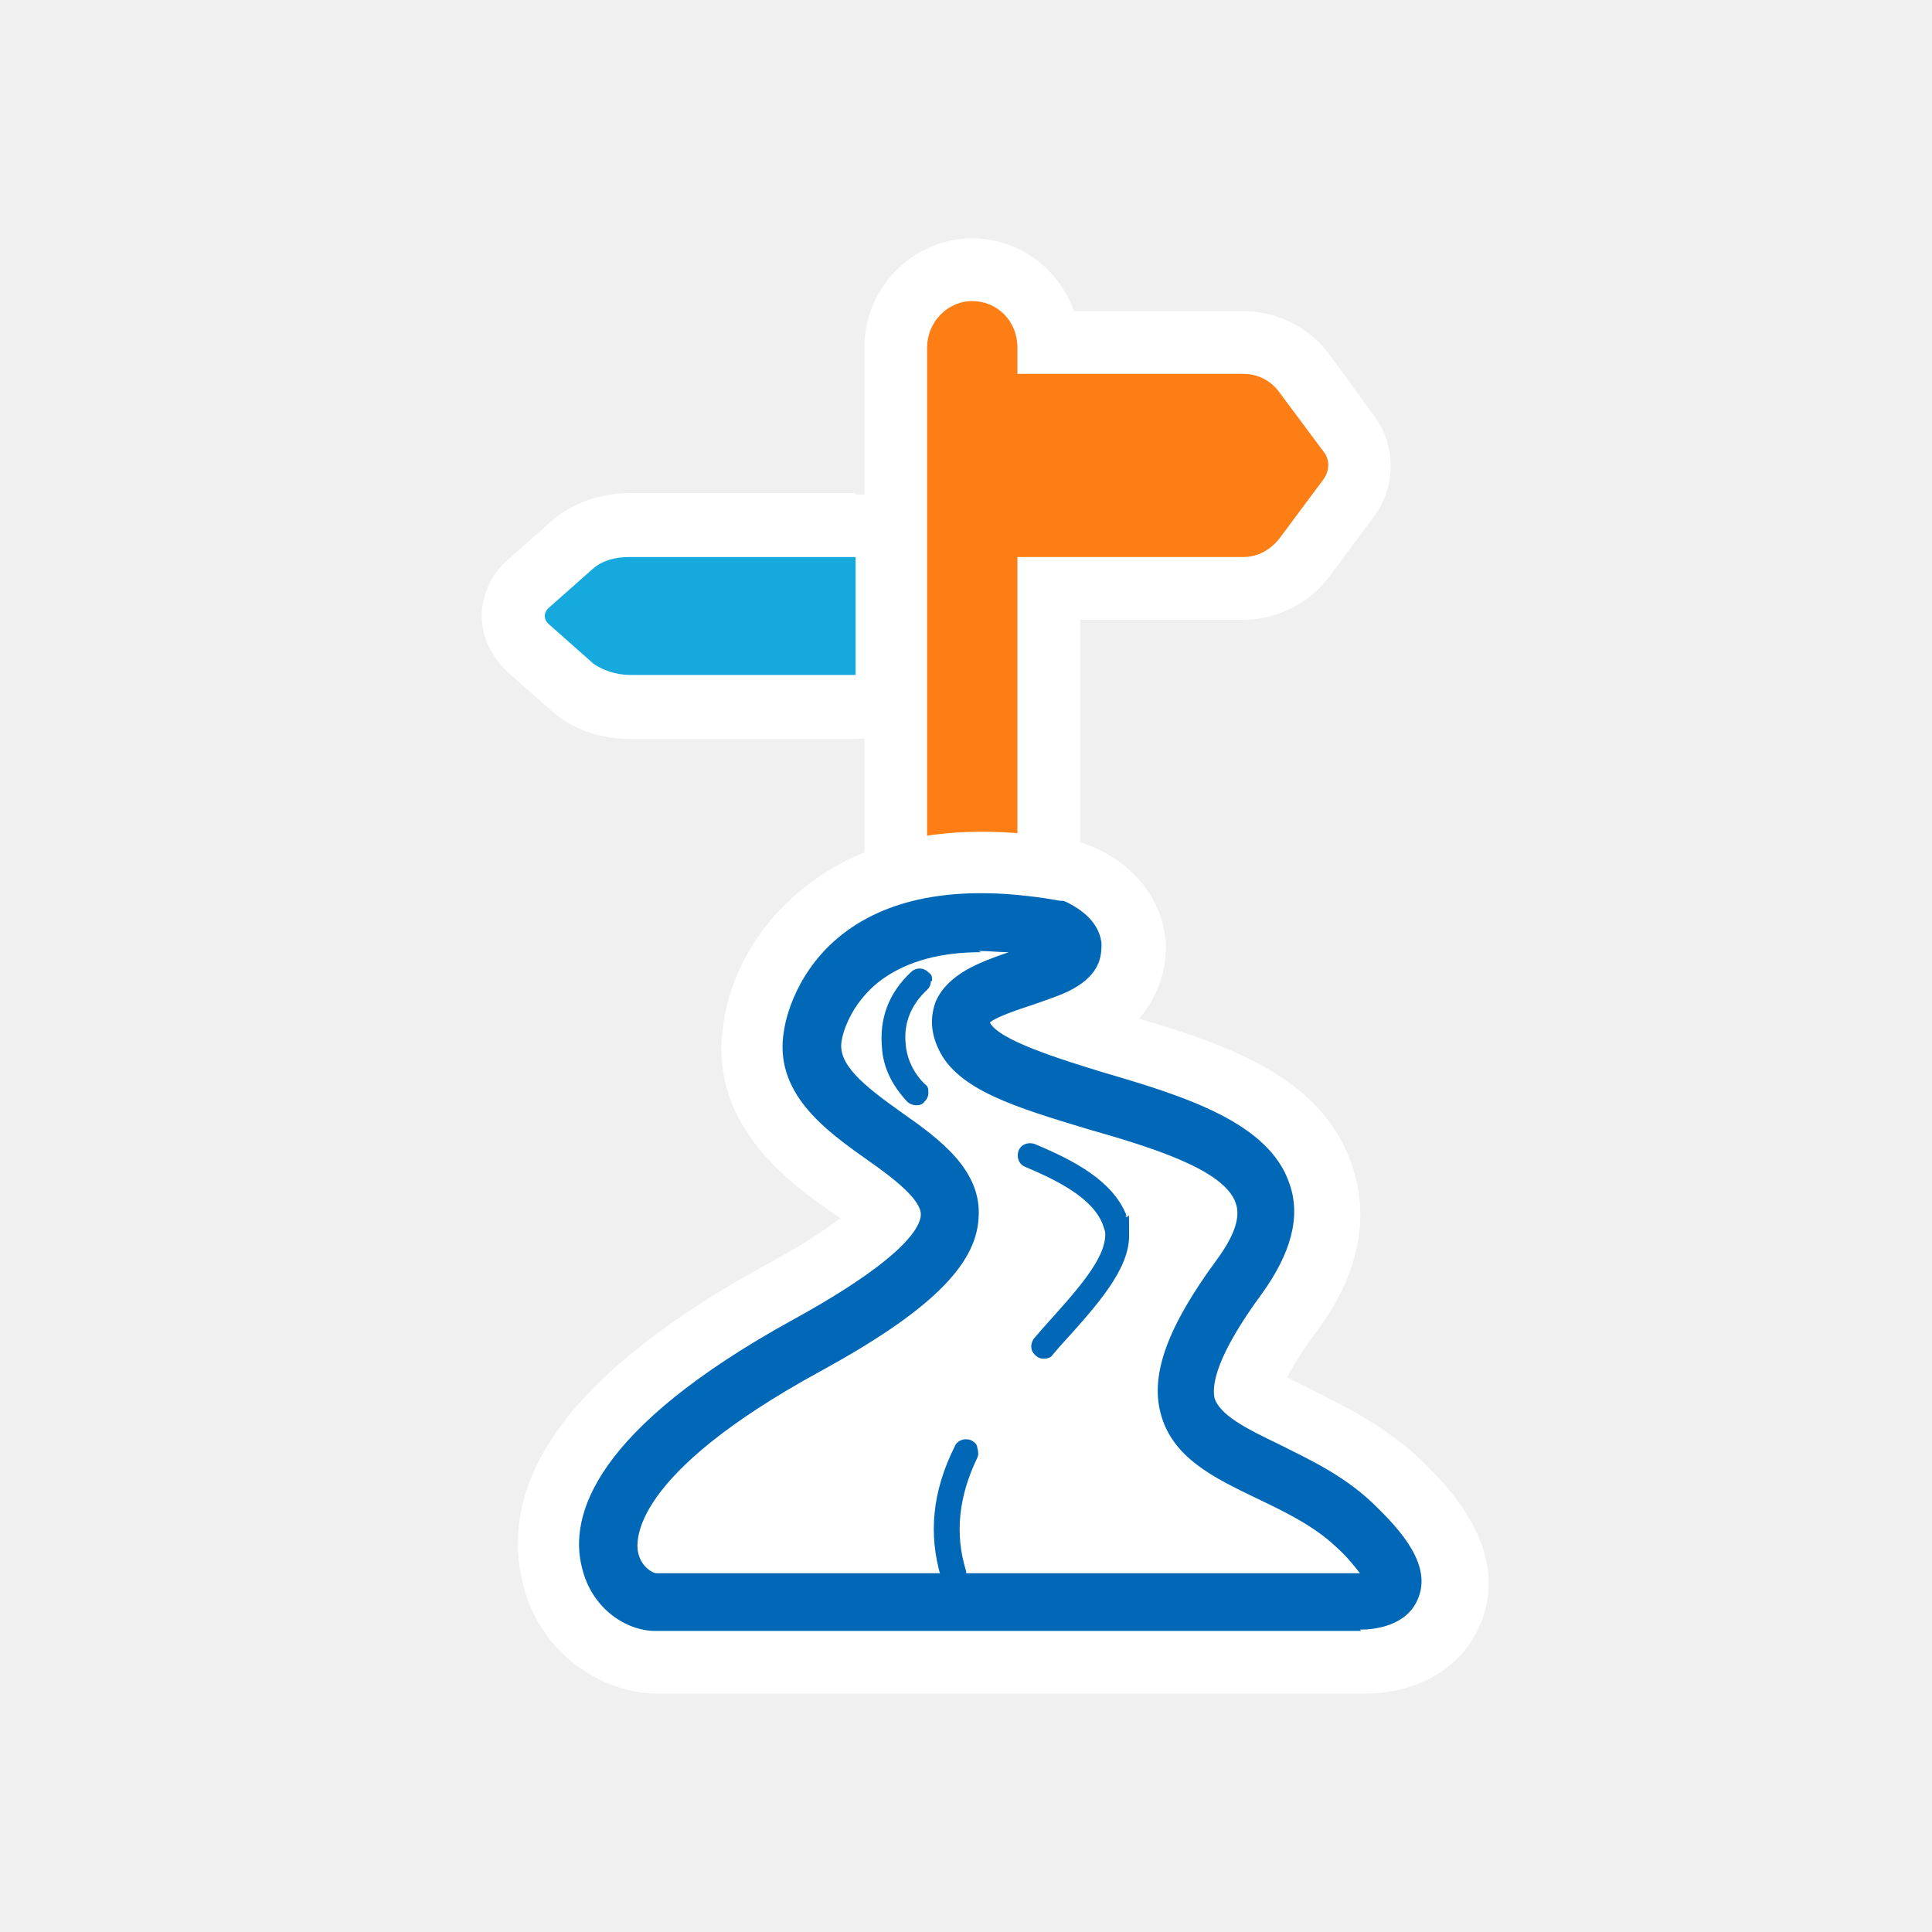
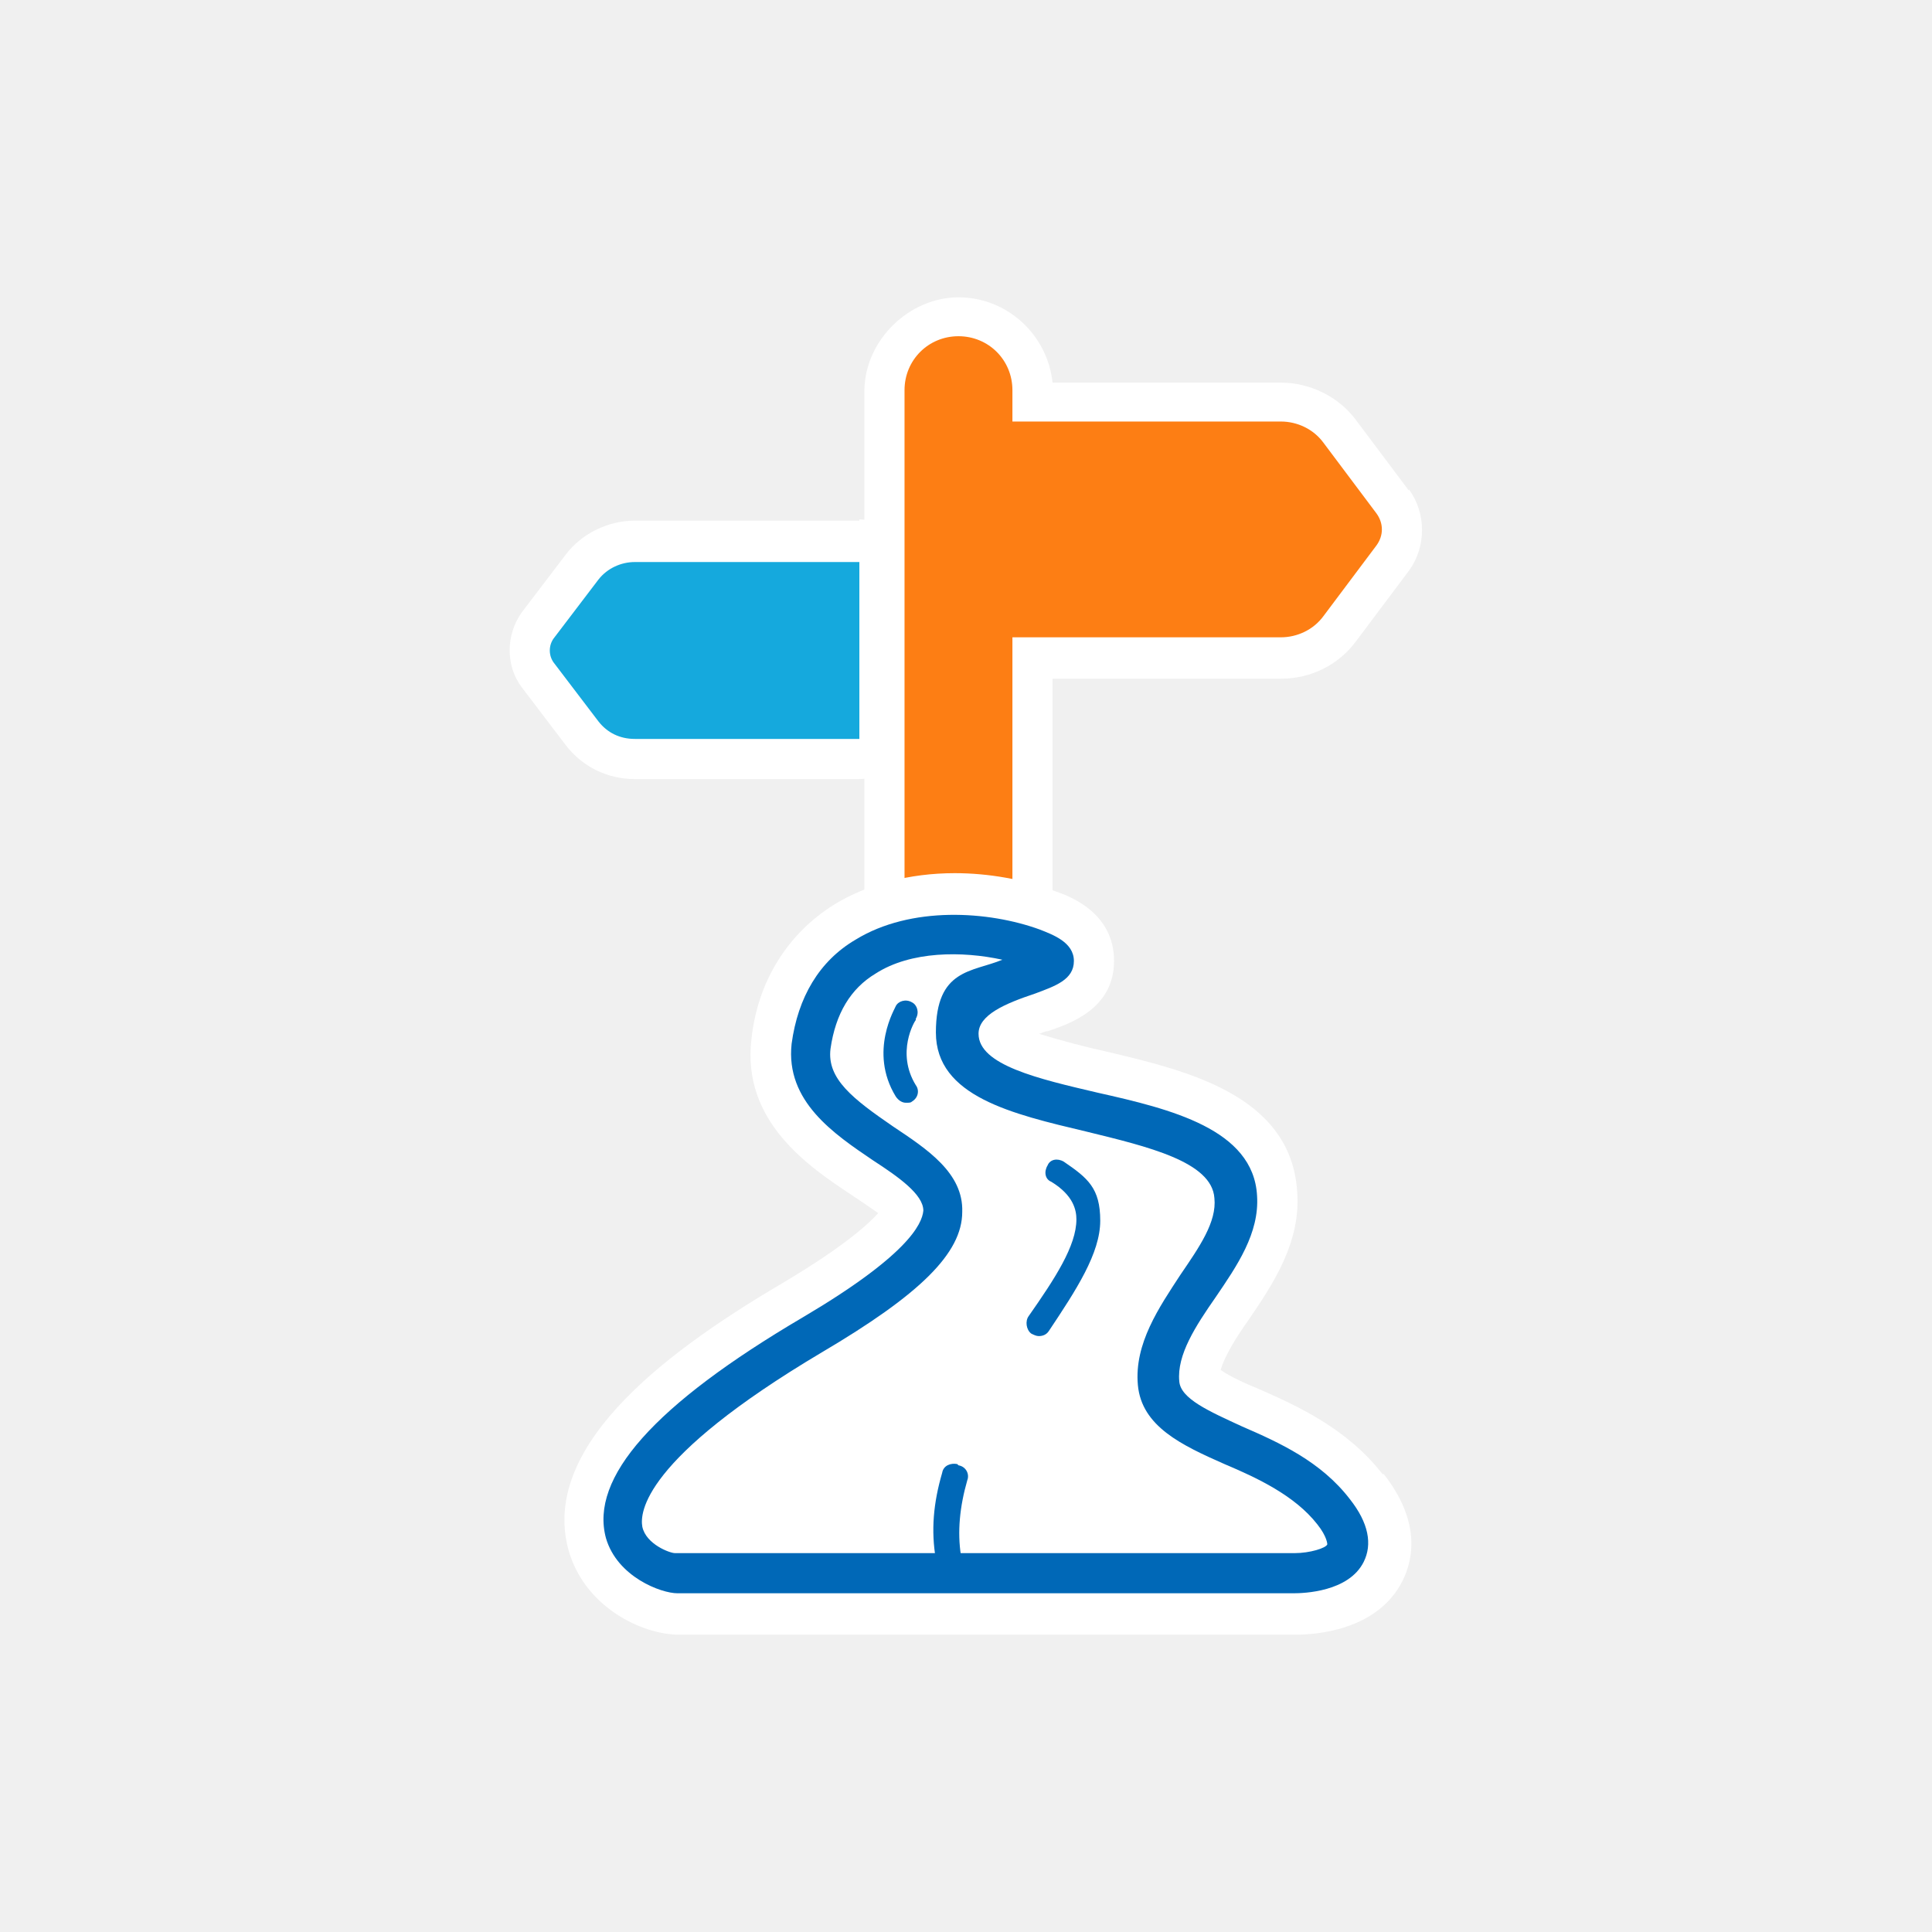
- <svg xmlns="http://www.w3.org/2000/svg" id="_圖層_1" data-name="圖層_1" version="1.1" viewBox="0 0 154 154">
+ <svg xmlns="http://www.w3.org/2000/svg" id="_x34_-縮小0.65" version="1.1" viewBox="0 0 154 154">
  <defs>
    <style>
      .st0 {
        fill: #fd7e14;
      }

      .st1 {
        fill: #fff;
      }

      .st2 {
        fill: #15a9dd;
      }

      .st3 {
        fill: #0068b7;
      }
    </style>
  </defs>
-   <g id="_未來進路" data-name="未來進路">
+   <path class="st1" d="M112.3,39.1l-4.2-5.6c-1.4-1.9-3.7-3-6-3h-18.2c-.4-3.8-3.6-6.8-7.5-6.8s-7.5,3.4-7.5,7.5v44.3c0,1.8,1.5,3.2,3.2,3.2h8.6c1.8,0,3.2-1.5,3.2-3.2v-21.4h18.2c2.4,0,4.6-1.1,6-3l4.2-5.6c1.4-1.9,1.4-4.6,0-6.5Z" />
+   <path class="st0" d="M72.1,72.3v3.2h8.6v-24.7h21.4c1.3,0,2.6-.6,3.4-1.7l4.2-5.6c.6-.8.6-1.8,0-2.6l-4.2-5.6c-.8-1.1-2.1-1.7-3.4-1.7h-21.4v-2.5c0-2.4-1.9-4.3-4.3-4.3s-4.3,1.9-4.3,4.3v41.1Z" />
+   <g>
+     <path class="st1" d="M110.2,117.5c-2.8-3.6-6.7-5.4-9.9-6.8-1-.4-2.3-1-3-1.5.3-1.1,1.3-2.7,2.3-4.1,1.9-2.8,4.1-6.1,3.8-10.1-.5-7.8-9-9.7-15.3-11.2-1.4-.3-3.7-.9-5.3-1.4.2,0,.4-.2.7-.2,1.8-.6,5.3-1.8,5.3-5.6,0-3.9-3.6-5.2-4.8-5.6-2.4-.9-5.2-1.4-7.9-1.4h0c-3.6,0-7,.9-9.6,2.5-3.7,2.3-6.1,6.1-6.6,10.7-.8,6.6,4.6,10.2,7.9,12.4.6.4,1.5,1,2.2,1.5-.8.9-2.8,2.7-7.5,5.5-8.5,5-19.5,12.7-17.2,21.3,1.3,4.7,6,6.8,8.8,6.8h49.2c1.5,0,6.5-.3,8.5-4.3.9-1.8,1.4-4.8-1.5-8.5Z" />
+     <path class="st3" d="M103.2,127h-49.2c-1.3,0-4.8-1.3-5.7-4.4-1.3-4.8,3.8-10.6,15.7-17.6,8.3-4.9,9.5-7.4,9.6-8.5,0-1.3-2-2.7-4-4-3.1-2.1-7-4.7-6.5-9.3.5-3.7,2.2-6.6,5.1-8.3,4.4-2.7,10.6-2.3,14.7-.8,1,.4,2.7,1,2.7,2.5,0,1.5-1.5,2-3.1,2.6-2.4.8-4.5,1.7-4.5,3.2,0,2.5,4.8,3.6,9.5,4.7,5.8,1.3,12.4,2.9,12.7,8.2.2,3-1.6,5.6-3.3,8.1-1.6,2.3-3.1,4.6-2.9,6.7.1,1.4,2.4,2.4,5,3.6,3,1.3,6.3,2.8,8.6,5.8,1.5,1.9,1.8,3.6,1.1,5-1.2,2.4-4.8,2.5-5.6,2.5ZM54,123.8h0,0ZM54,123.8h49.2c1.2,0,2.5-.4,2.6-.7,0,0,0-.6-.8-1.6-1.8-2.3-4.8-3.7-7.4-4.8-3.4-1.5-6.6-3-6.9-6.3-.3-3.3,1.7-6.2,3.4-8.8,1.5-2.2,2.9-4.2,2.7-6.1-.2-2.9-5.3-4.1-10.2-5.3-5.9-1.4-12-2.8-12-7.9s2.9-4.8,5.3-5.8c-3.2-.7-7.3-.7-10.1,1.1-2,1.2-3.2,3.2-3.6,6-.3,2.4,1.8,4,5,6.2,2.7,1.8,5.6,3.7,5.5,6.8,0,3.3-3.4,6.6-11.2,11.2-14.3,8.5-14.5,12.8-14.3,13.9.3,1.4,2.2,2.1,2.6,2.1Z" />
    <g>
-       <path class="st0" d="M73.9,74.8c-1.4,0-2.5-1.1-2.5-2.5V27.7c0-3.4,2.7-6.2,6.1-6.2s5.9,2.6,6.1,5.8h15.5c1.9,0,3.7.9,4.9,2.5l3.5,4.8c1.1,1.5,1.1,3.6,0,5.2l-3.5,4.8c-1.1,1.6-3,2.5-4.9,2.5h-15.5v25.4c0,1.4-1.1,2.5-2.5,2.5h-7.2Z" />
-       <path class="st1" d="M77.5,24c2,0,3.6,1.6,3.6,3.7v2.1h18c1.1,0,2.2.5,2.9,1.5l3.5,4.7c.5.6.5,1.5,0,2.2l-3.5,4.7c-.7.9-1.7,1.5-2.9,1.5h-18v27.9h-7.2V27.7c0-2,1.6-3.7,3.6-3.7M77.5,19c-4.7,0-8.6,3.9-8.6,8.7v44.6c0,2.8,2.2,5,5,5h7.2c2.8,0,5-2.2,5-5v-22.9h13c2.7,0,5.3-1.3,6.9-3.5l3.5-4.7c1.8-2.4,1.8-5.7,0-8.1l-3.5-4.8c-1.6-2.2-4.2-3.5-6.9-3.5h-13.5c-1.2-3.4-4.4-5.8-8.1-5.8h0Z" />
-     </g>
-     <g>
-       <path class="st2" d="M50.2,56.3c-1.7,0-3.4-.6-4.5-1.6l-3.5-3.1c-.8-.7-1.2-1.6-1.2-2.6s.4-1.9,1.2-2.6l3.5-3.1c1.1-1,2.8-1.6,4.5-1.6h18c1.4,0,2.5,1.1,2.5,2.5v9.5c0,1.4-1.1,2.5-2.5,2.5h-18Z" />
-       <path class="st1" d="M68.2,44.3v9.5h-18c-1.1,0-2.2-.4-2.9-.9l-3.5-3.1c-.5-.4-.5-1,0-1.4l3.5-3.1c.7-.6,1.7-.9,2.9-.9h18M68.2,39.3h-18c-2.3,0-4.6.8-6.2,2.2l-3.5,3.1c-1.3,1.1-2.1,2.8-2.1,4.5s.8,3.3,2.1,4.5l3.5,3.1c1.6,1.4,3.8,2.2,6.2,2.2h18c2.8,0,5-2.2,5-5v-9.5c0-2.8-2.2-5-5-5h0Z" />
-     </g>
-     <g>
-       <g>
-         <path class="st1" d="M108.5,132.5c-.3,0-.5,0-.7,0h-55.6c-3.2,0-7.1-2.4-8.2-6.9-1.9-7.4,4.2-15,18-22.6,6.1-3.4,8.1-5.3,8.7-6.2-.7-.7-2.1-1.7-3-2.3-3.5-2.5-8.8-6.3-7.7-12.9.1-.9,1.2-5.9,6-9.5,3.2-2.3,7.2-3.5,12-3.5s4.5.2,6.9.7c.3,0,.7.2,1,.3.9.4,3.9,2,4.3,5.4,0,1.1,0,3.7-3,5.7-.7.5-1.5.9-2.4,1.2,1.4.5,2.9.9,3.9,1.2,7.1,2.1,14.5,4.3,16.5,10.5,1.1,3.4.3,7.1-2.6,10.9-3,4-3.3,5.7-3.3,6.1.5.6,2.4,1.5,3.7,2.1,2.5,1.2,5.6,2.7,8.2,5.1,1.7,1.6,6.2,5.9,4.2,10.5-1.1,2.4-3.6,3.9-6.9,3.9Z" />
-         <path class="st1" d="M78.2,71.3c2,0,4.1.2,6.4.7.2,0,.3,0,.5.1.6.3,2.6,1.3,2.8,3.3,0,.8,0,2.2-1.9,3.4-.9.6-2.2,1-3.6,1.5-.9.3-2.8.9-3.4,1.4,0,0,0,0,0,0,.7,1.4,5.5,2.9,9.1,4,6.5,1.9,13.2,4,14.8,8.9.9,2.6.1,5.5-2.2,8.7-3.6,4.9-4,7.2-3.8,8.3.4,1.4,2.6,2.5,5.1,3.7,2.4,1.2,5.2,2.5,7.5,4.7,2.3,2.2,4.8,5,3.6,7.7-.9,2.1-3.4,2.4-4.6,2.4s-.5,0-.6,0h-55.7c-2.2,0-5-1.7-5.8-5-1.1-4.2,1-11.1,16.8-19.8,9.1-5,10.2-7.5,10.2-8.4,0-1.2-2.2-2.9-4.2-4.3-3.4-2.4-7.6-5.4-6.7-10.4.1-.7.9-4.9,5-7.9,2.7-2,6.3-3,10.5-3M108.9,126.3h0,0M78.2,66.3h0c-5.3,0-9.9,1.3-13.5,4-5.5,4-6.8,9.4-7,11.1-1.4,8.1,5.1,12.8,8.7,15.3.2.1.4.3.6.4-1.2.9-3.1,2.2-6.1,3.8-14.9,8.2-21.4,16.7-19.2,25.4,1.4,5.7,6.5,8.7,10.7,8.7h55.5c.3,0,.5,0,.8,0,4.3,0,7.7-2,9.2-5.3,2.8-6.3-2.9-11.6-4.7-13.4-2.9-2.7-6.2-4.3-8.8-5.6-.5-.3-1.2-.6-1.8-.9.4-.8,1.1-2,2.3-3.6,4.2-5.6,3.9-10.3,2.9-13.2-2.3-7.1-9.9-9.7-17-11.8,1.5-1.8,2.3-4,2.1-6.3-.3-3.2-2.5-6-5.8-7.4-.5-.2-1-.4-1.5-.5-2.6-.5-5.1-.7-7.4-.7h0Z" />
-       </g>
-       <path class="st3" d="M108.5,130c-.3,0-.5,0-.6,0h-55.7c-2.2,0-5-1.7-5.8-5-1.1-4.2,1-11.1,16.8-19.8,9.1-5,10.2-7.5,10.2-8.4,0-1.2-2.2-2.9-4.2-4.3-3.4-2.4-7.6-5.4-6.7-10.4.1-.7.9-4.9,5-7.9,4-2.9,9.7-3.7,17-2.4.2,0,.3,0,.5.1.6.3,2.6,1.3,2.8,3.3,0,.8,0,2.2-1.9,3.4-.9.6-2.2,1-3.6,1.5-.9.3-2.8.9-3.4,1.4,0,0,0,0,0,0,.7,1.4,5.5,2.9,9.1,4,6.5,1.9,13.2,4,14.8,8.9.9,2.6.1,5.5-2.2,8.7-3.6,4.9-4,7.2-3.8,8.3.4,1.4,2.6,2.5,5.1,3.7,2.4,1.2,5.2,2.5,7.5,4.7,2.3,2.2,4.8,5,3.6,7.7-.9,2.1-3.4,2.4-4.6,2.4ZM108.9,126.3h0,0ZM78.2,75.9c-3.2,0-5.8.7-7.8,2.1-2.8,2-3.3,4.8-3.3,4.9,0,0,0,0,0,0-.4,1.9,1.7,3.6,4.8,5.8,3,2.1,6.4,4.6,6.1,8.4-.2,3.8-4,7.5-12.6,12.2-15.2,8.3-14.8,13.6-14.5,14.6.3,1.1,1.2,1.5,1.4,1.5h55.8c0,0,.1,0,.2,0,0,0,0,0,.1,0-.4-.5-.9-1.2-1.9-2.1-1.8-1.7-4.1-2.8-6.4-3.9-3.3-1.6-6.7-3.2-7.6-6.8-.8-3.1.6-6.9,4.5-12.2,1.4-1.9,1.9-3.4,1.5-4.5-.9-2.7-6.9-4.5-11.8-5.9-5.6-1.7-10.4-3.1-11.9-6.4h0c-.8-1.7-.5-3-.2-3.8,1-2.2,3.5-3.1,5.8-3.9-.8,0-1.6-.1-2.4-.1ZM78.9,81.5h0Z" />
-     </g>
-     <g>
-       <path class="st3" d="M74.3,78.2c0-.3,0-.5-.3-.7-.4-.4-1-.4-1.4,0-1.8,1.7-2.5,3.7-2.3,6,.1,1.6.8,3,2,4.3.2.2.5.3.7.3s.5,0,.7-.3c.2-.2.3-.4.3-.7,0-.3,0-.5-.3-.7-.9-.9-1.4-2-1.5-3.1-.2-1.7.4-3.2,1.7-4.4.2-.2.3-.4.3-.7Z" />
-       <path class="st3" d="M89.8,96.9h0c-1.1-2.8-4.2-4.4-7.3-5.7-.5-.2-1.1,0-1.3.5-.2.5,0,1.1.5,1.3,2.6,1.1,5.4,2.5,6.2,4.6.1.3.2.5.2.8,0,2-2.3,4.5-5,7.5l-.6.7c-.2.2-.3.5-.3.7,0,.3.1.5.3.7.2.2.4.3.7.3s.6-.1.7-.3l.6-.7c3-3.3,5.5-6.1,5.5-8.8s0-1.1-.3-1.6Z" />
-       <path class="st3" d="M77.4,114.8c-.5-.2-1.1,0-1.3.5-1.8,3.6-2.1,7-1.1,10.4.1.4.5.7,1,.7s.2,0,.3,0c.5-.2.8-.7.7-1.2-.9-2.9-.6-5.9.9-9,.1-.2.1-.5,0-.8,0-.3-.3-.5-.5-.6Z" />
+       <path class="st3" d="M73,81.2c.3-.5.1-1.1-.3-1.3-.5-.3-1.1-.1-1.3.3,0,.1-2.2,3.6,0,7.2.2.3.5.5.8.5s.4,0,.5-.1c.5-.3.6-.9.3-1.3-1.6-2.6-.1-5.1,0-5.2Z" />
+       <path class="st3" d="M84.8,92.6c-.5-.3-1.1-.2-1.3.3-.3.5-.2,1.1.3,1.3,1.8,1.1,2,2.3,2,3,0,2.1-1.7,4.7-3.8,7.7-.3.4-.2,1.1.2,1.4.2.1.4.2.6.2.3,0,.6-.1.8-.4,2.2-3.3,4.1-6.2,4.1-8.8s-1-3.4-2.9-4.7Z" />
+       <path class="st3" d="M76.3,116.7c-.5-.1-1.1.1-1.2.7-.7,2.4-.9,4.6-.5,6.9,0,.5.5.8,1,.8s.1,0,.2,0c.5,0,.9-.6.8-1.1-.3-1.9-.1-3.9.5-6,.2-.5-.1-1.1-.7-1.2Z" />
    </g>
  </g>
+   <path class="st1" d="M68.5,41.5h-17.9c-2.1,0-4.2,1-5.5,2.7l-3.5,4.6c-1.3,1.8-1.3,4.3,0,6l3.5,4.6c1.3,1.7,3.3,2.7,5.5,2.7h17.9c1.8,0,3.2-1.5,3.2-3.2v-14.3c0-1.8-1.5-3.2-3.2-3.2Z" />
+   <path class="st2" d="M68.5,44.8h-17.9c-1.1,0-2.2.5-2.9,1.4l-3.5,4.6c-.5.6-.5,1.5,0,2.1l3.5,4.6c.7.9,1.7,1.4,2.9,1.4h17.9v-14.3Z" />
</svg>
